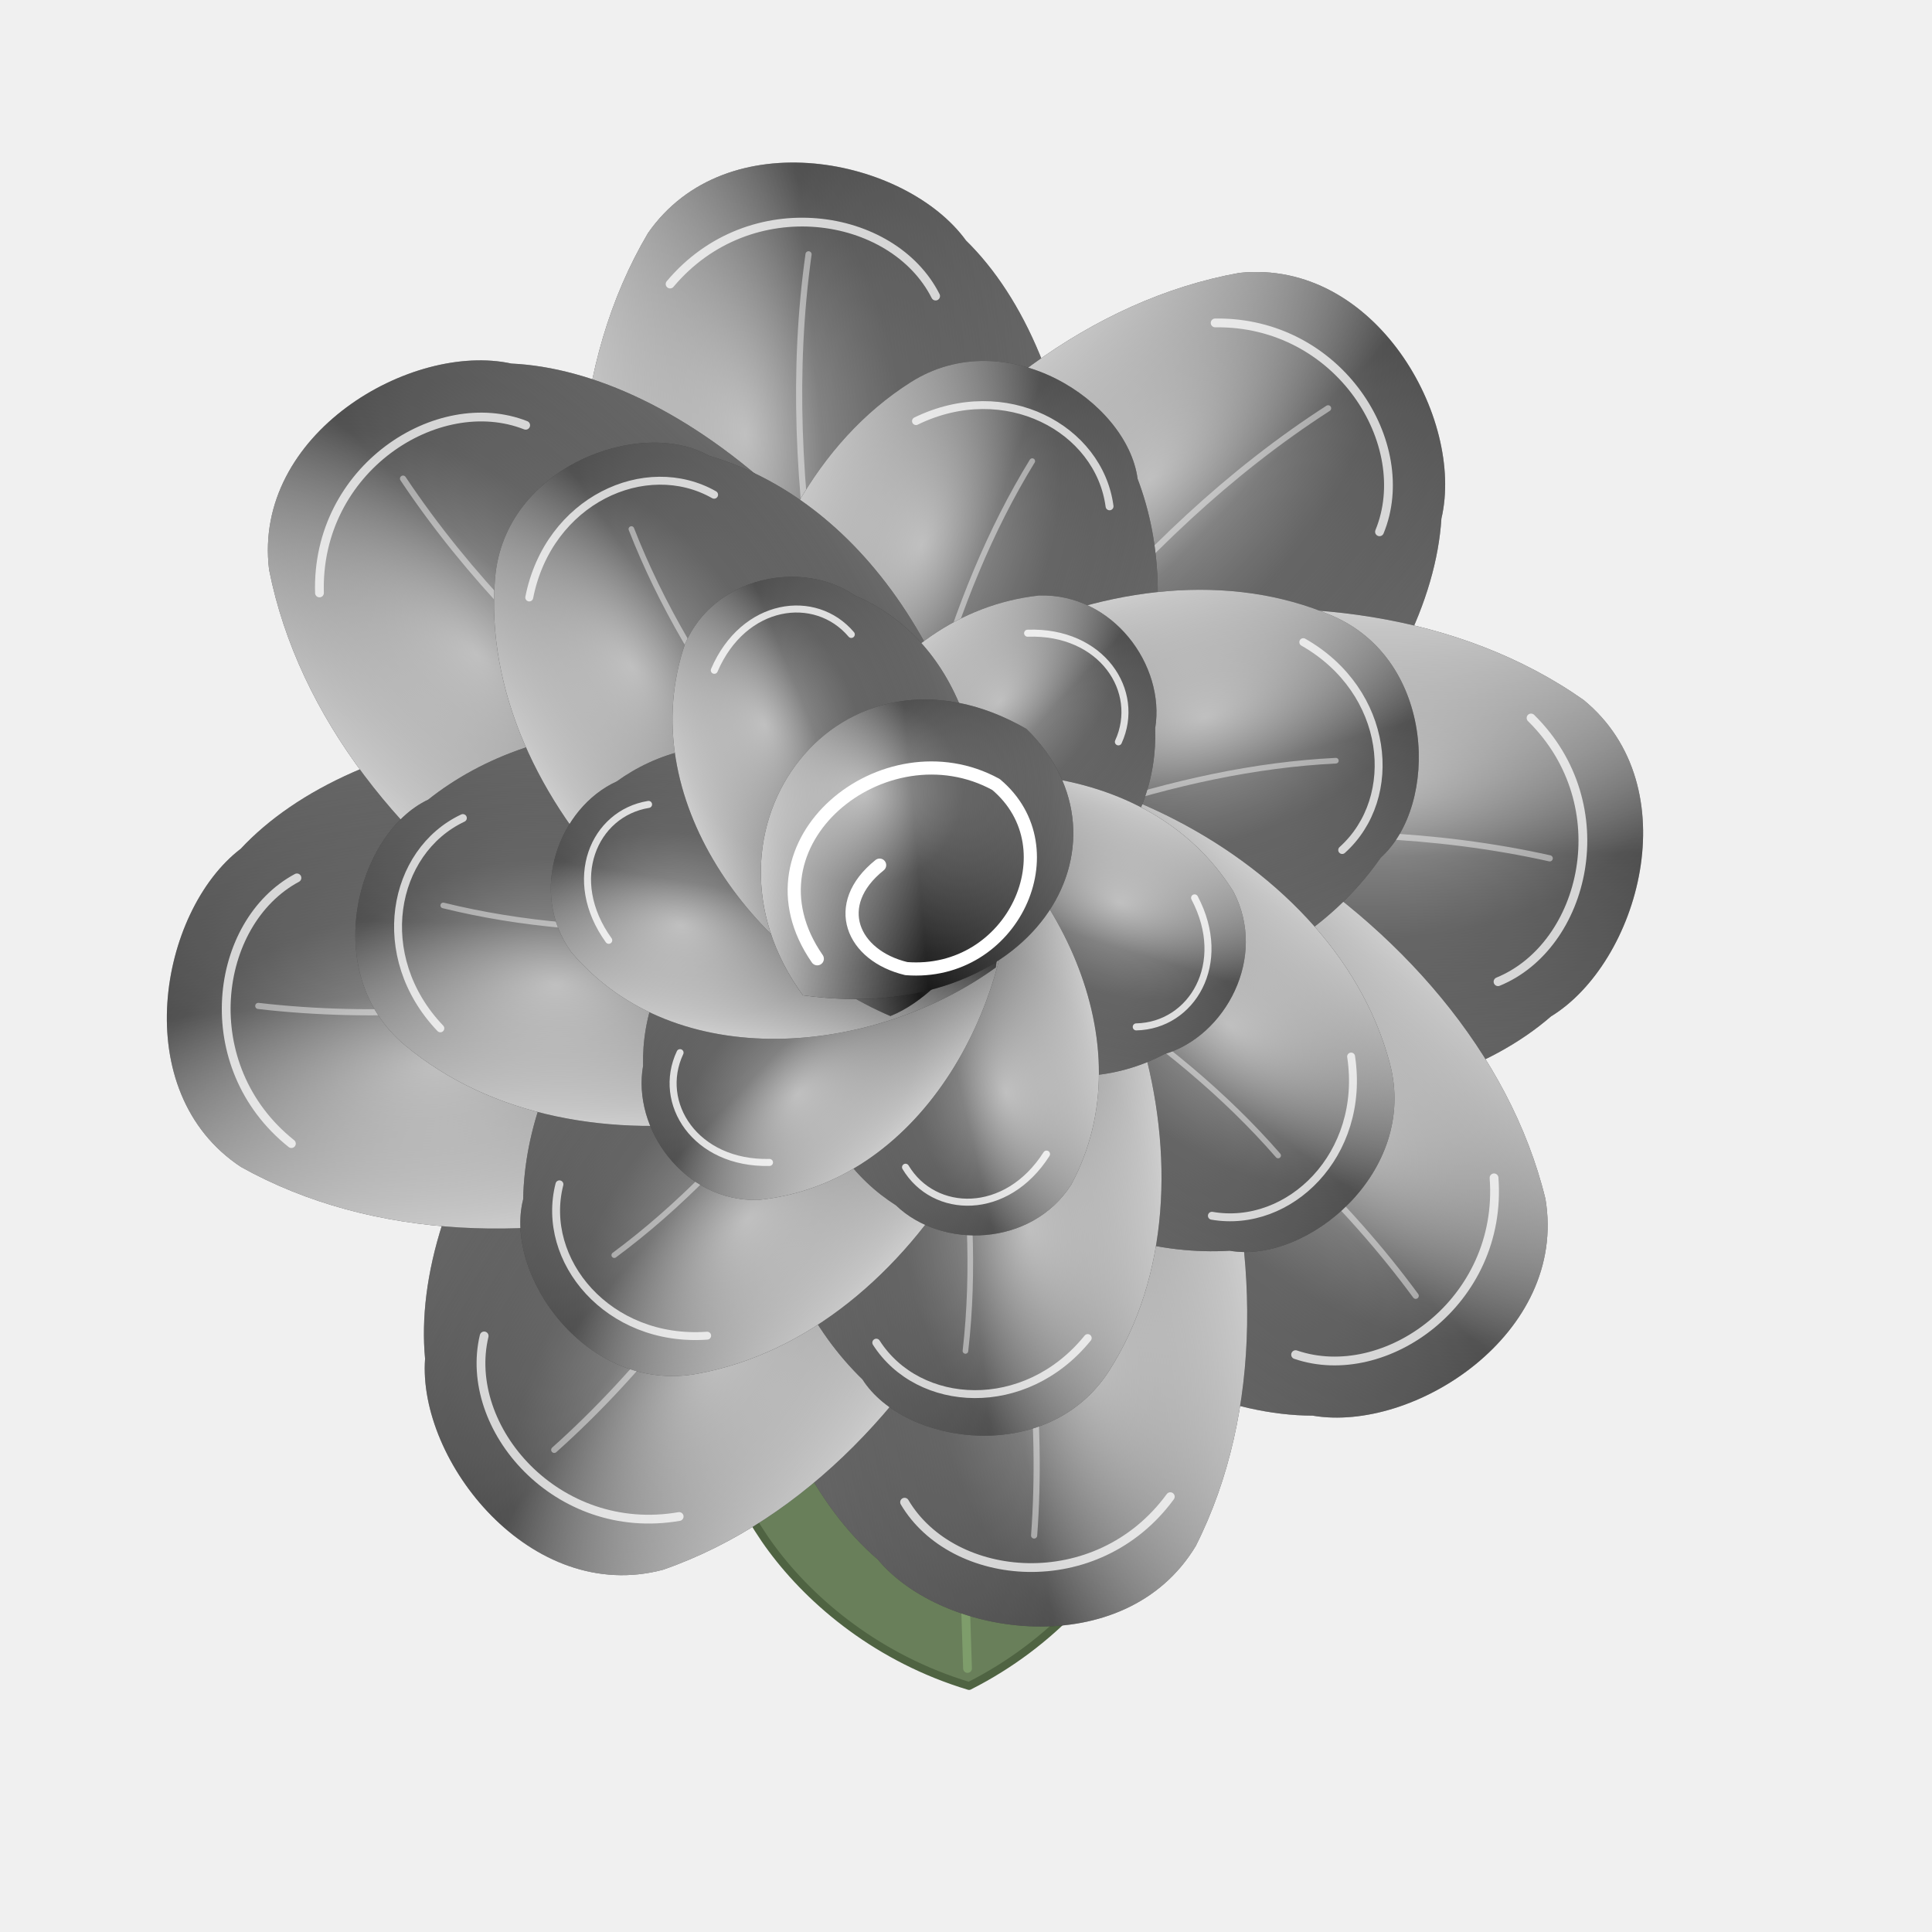
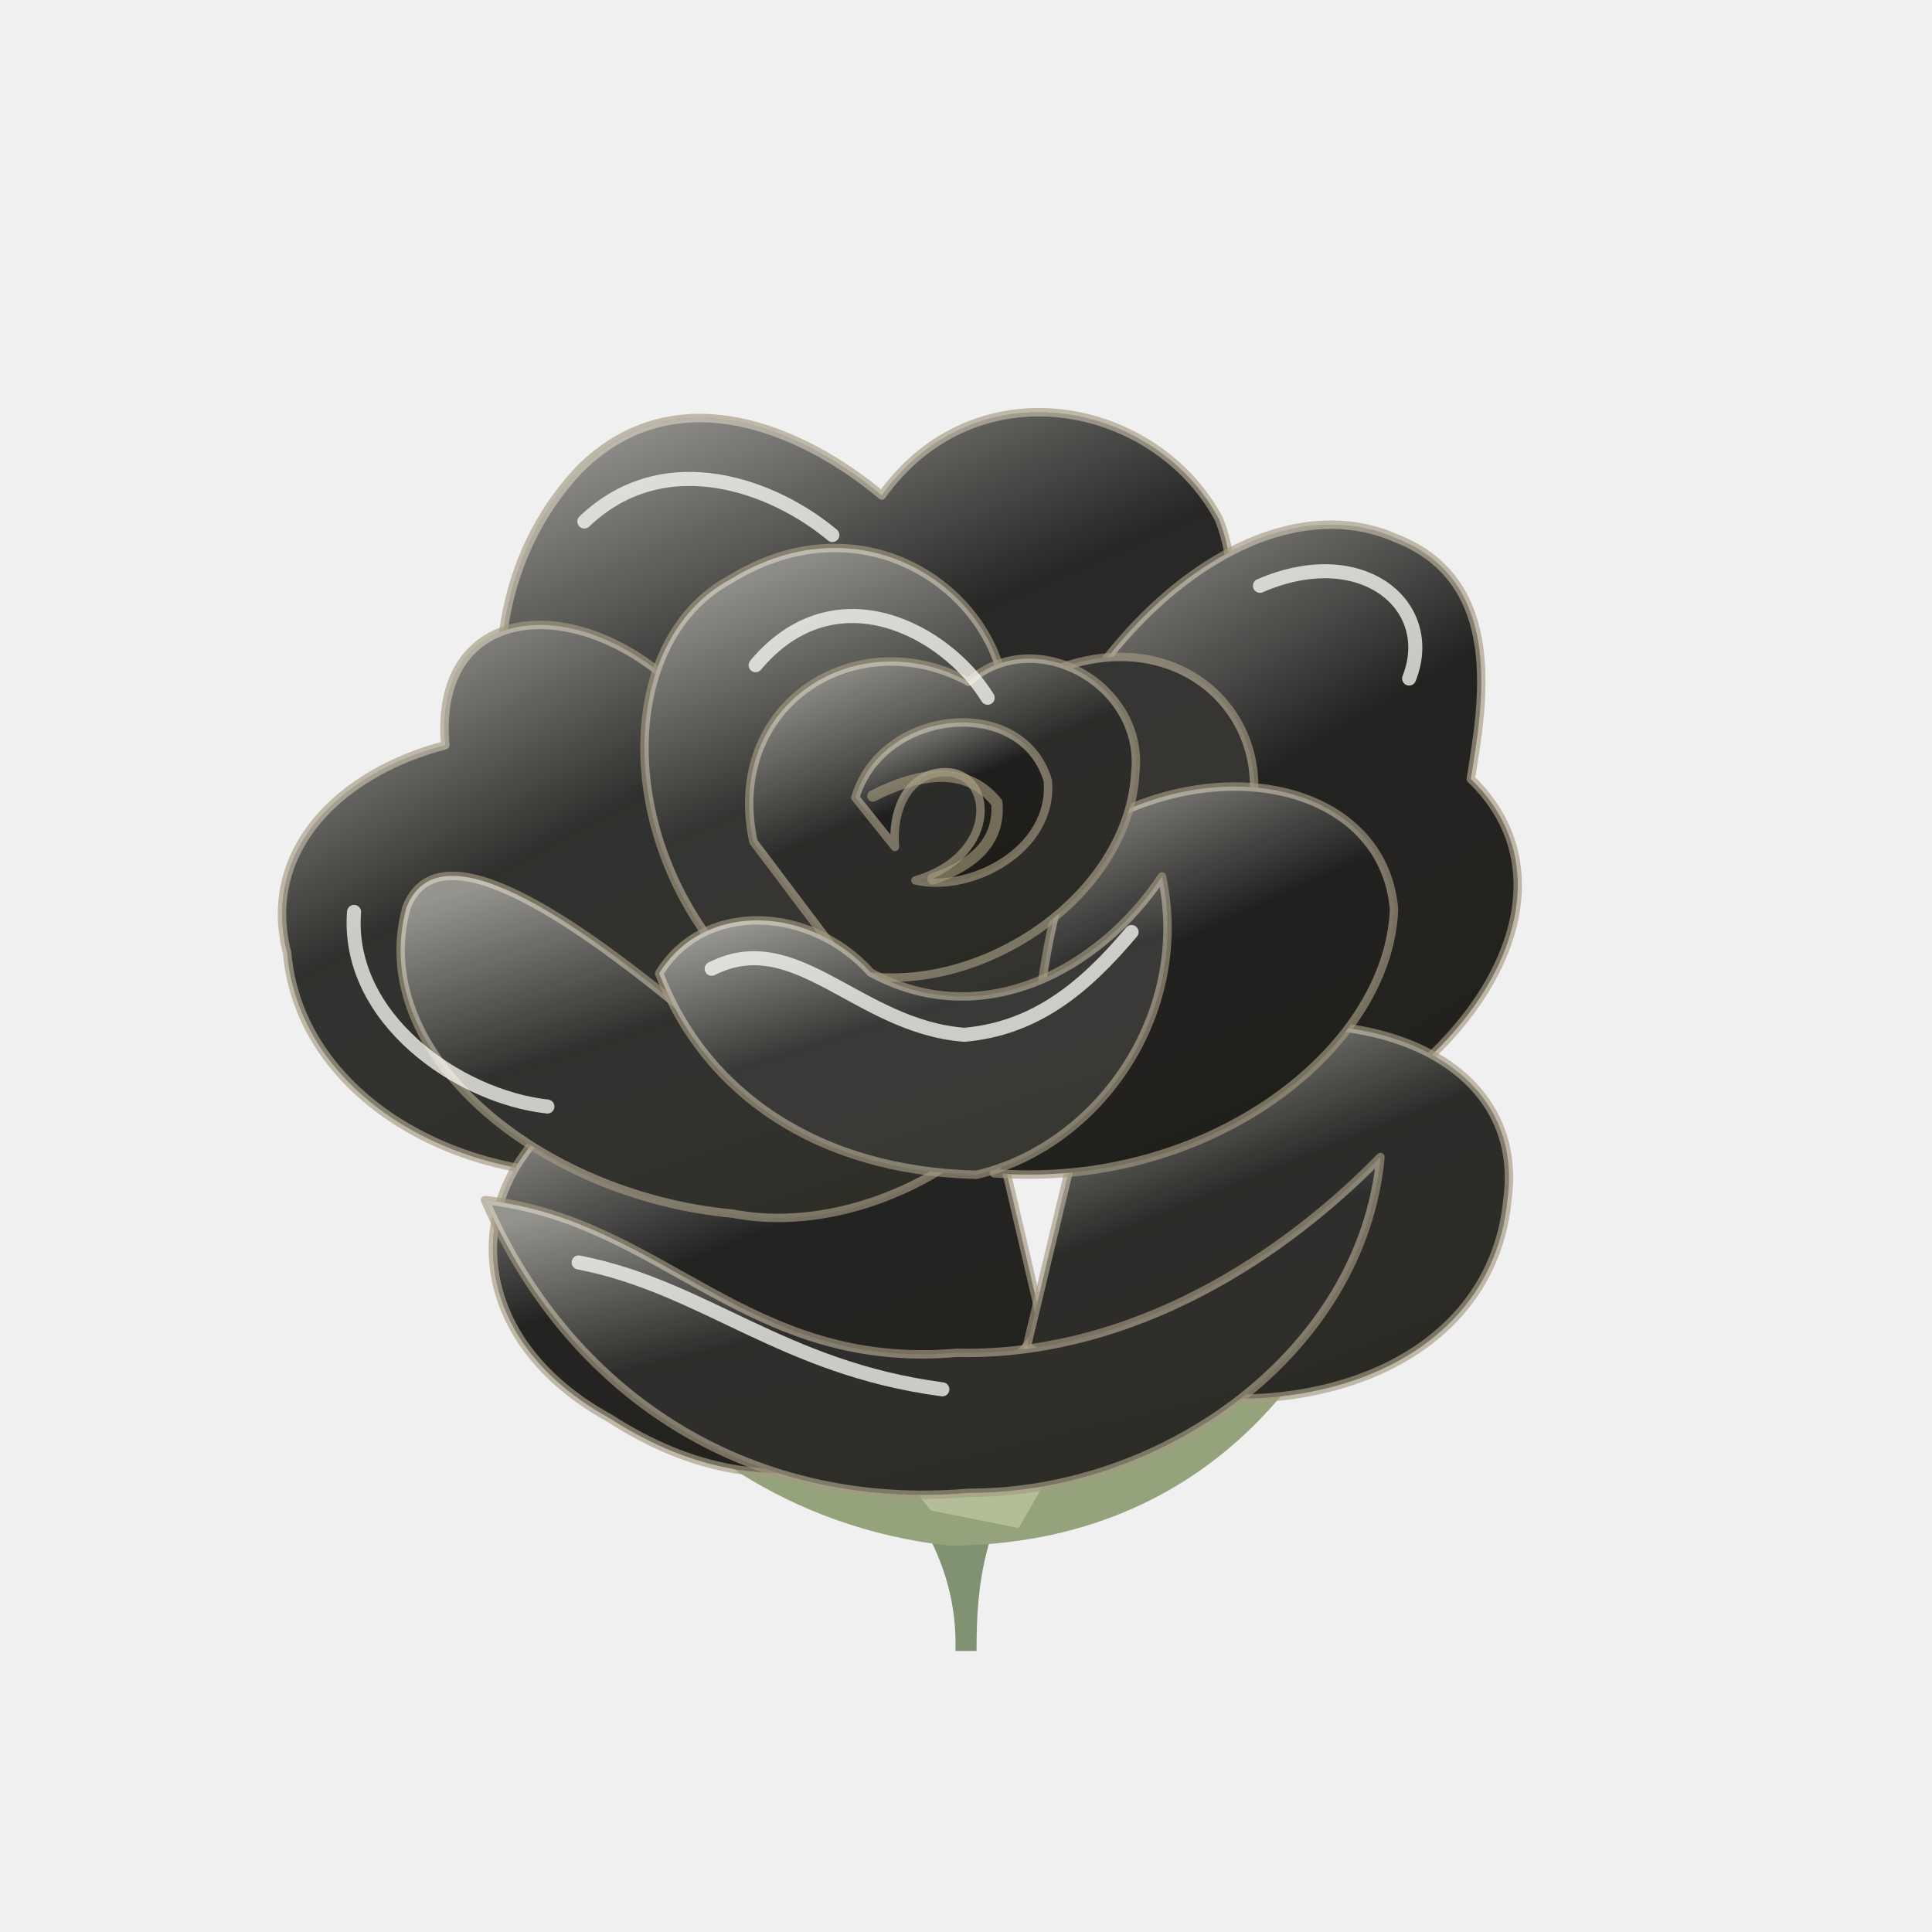
<svg xmlns="http://www.w3.org/2000/svg" width="110" height="110" viewBox="0 0 110 110" stroke-linecap="round" stroke-linejoin="round">
  <defs>
-     <radialGradient id="g-petal-light" cx="35%" cy="30%" r="70%">
-       <stop offset="0%" stop-color="#ffffff" stop-opacity="0.65" />
-       <stop offset="45%" stop-color="#ffffff" stop-opacity="0.25" />
-       <stop offset="85%" stop-color="#ffffff" stop-opacity="0.05" />
-       <stop offset="100%" stop-color="#000000" stop-opacity="0.06" />
-     </radialGradient>
-     <linearGradient id="g-rim" x1="0" y1="0" x2="1" y2="0">
-       <stop offset="0%" stop-color="#ffffff" stop-opacity="0.75" />
-       <stop offset="50%" stop-color="#ffffff" stop-opacity="0.1" />
-       <stop offset="100%" stop-color="#ffffff" stop-opacity="0.4" />
+     <linearGradient id="gardenia-wax-plane" x1=".2" y1="0" x2=".6" y2="1">
+       <stop stop-color="#fffdf5" stop-opacity=".55" />
+       <stop offset=".45" stop-color="#fffdf5" stop-opacity=".12" />
+       <stop offset="1" stop-color="#8d896d" stop-opacity=".2" />
    </linearGradient>
-     <g id="petal-tier-1">
-       <path d="M-4 8 C-16 -1 -21 -25 -11 -39 C-6 -45 4 -42 7 -37 C13 -30 15 -14 5 6 C1 9 -2 9 -4 8 Z" fill="__COLOR__" />
-       <path d="M-4 8 C-16 -1 -21 -25 -11 -39 C-6 -45 4 -42 7 -37 C13 -30 15 -14 5 6 C1 9 -2 9 -4 8 Z" fill="url(#g-petal-light)" />
-       <path d="M-4 8 C-16 -1 -21 -25 -11 -39 C-6 -45 4 -42 7 -37 C13 -30 15 -14 5 6 C1 9 -2 9 -4 8 Z" fill="url(#g-rim)" />
-       <path d="M-10 -36 C-5 -41 3 -39 5 -34" fill="none" stroke="#ffffff" stroke-width="0.5" opacity="0.75" />
-       <path d="M0 6 C-3 -10 -5 -24 -2 -37" fill="none" stroke="#ffffff" stroke-width="0.35" opacity="0.45" />
+   </defs>
+   <path d="M54.4 94C54.5 90 53 87 50 83L59 82C56 87 55.6 90 55.6 94Z" fill="#819272" />
+   <path d="M54 88C45 87 38 82 34 76L49 81L54 77L60 81L76 75C71 84 63 88 54 88Z" fill="#95a37d" />
+   <path d="M53 86L49 81L54 83L62 80L58 87Z" fill="#b3be98" />
+   <g transform="rotate(-5 55 83)">
+     <g>
+       <path d="M43 57C31 49 29 33 38 25C44 20 51 24 55 28C61 21 71 24 74 31C77 41 63 53 54 58Z" fill="__COLOR__" stroke="#a49a82" stroke-opacity=".65" stroke-width=".48" />
+       <path d="M43 57C31 49 29 33 38 25C44 20 51 24 55 28C61 21 71 24 74 31C77 41 63 53 54 58Z" fill="url(#gardenia-wax-plane)" />
+       <path d="M43 57C31 49 29 33 38 25C44 20 51 24 55 28C61 21 71 24 74 31C77 41 63 53 54 58Z" fill="#fffdf5" opacity="0.04" />
    </g>
-     <g id="petal-tier-2">
-       <path d="M-3.5 7 C-13 0 -17 -18 -9 -28 C-5 -33 3 -31 5 -27 C10 -21 12 -10 4 5 C1 7 -1.5 8 -3.5 7 Z" fill="__COLOR__" />
-       <path d="M-3.5 7 C-13 0 -17 -18 -9 -28 C-5 -33 3 -31 5 -27 C10 -21 12 -10 4 5 C1 7 -1.5 8 -3.5 7 Z" fill="url(#g-petal-light)" />
-       <path d="M-3.5 7 C-13 0 -17 -18 -9 -28 C-5 -33 3 -31 5 -27 C10 -21 12 -10 4 5 C1 7 -1.5 8 -3.5 7 Z" fill="url(#g-rim)" />
-       <path d="M-8 -26 C-4 -30 2 -29 4 -25" fill="none" stroke="#ffffff" stroke-width="0.45" opacity="0.75" />
-       <path d="M0 5 C-2 -7 -3 -17 -1 -26" fill="none" stroke="#ffffff" stroke-width="0.32" opacity="0.45" />
+     <g>
+       <path d="M59 55C61 40 75 28 84 33C90 36 88 43 87 47C94 55 83 67 69 68Z" fill="__COLOR__" stroke="#a49a82" stroke-opacity=".65" stroke-width=".48" />
+       <path d="M59 55C61 40 75 28 84 33C90 36 88 43 87 47C94 55 83 67 69 68Z" fill="url(#gardenia-wax-plane)" />
+       <path d="M59 55C61 40 75 28 84 33C90 36 88 43 87 47C94 55 83 67 69 68Z" fill="#fffdf5" opacity="0.02" />
    </g>
-     <g id="petal-tier-3">
-       <path d="M-3 6 C-9 0 -12 -11 -6 -18 C-3 -21 2 -20 4 -17 C8 -13 9 -6 3 4 C1 5 -1 6 -3 6 Z" fill="__COLOR__" />
-       <path d="M-3 6 C-9 0 -12 -11 -6 -18 C-3 -21 2 -20 4 -17 C8 -13 9 -6 3 4 C1 5 -1 6 -3 6 Z" fill="url(#g-petal-light)" />
-       <path d="M-3 6 C-9 0 -12 -11 -6 -18 C-3 -21 2 -20 4 -17 C8 -13 9 -6 3 4 C1 5 -1 6 -3 6 Z" fill="url(#g-rim)" />
-       <path d="M-5 -16 C-2 -19 2 -18 3 -15" fill="none" stroke="#ffffff" stroke-width="0.4" opacity="0.8" />
+     <g>
+       <path d="M44 64C32 68 19 61 19 51C18 45 23 41 29 40C29 31 39 32 44 40C49 48 51 57 44 64Z" fill="__COLOR__" stroke="#a49a82" stroke-opacity=".65" stroke-width=".48" />
+       <path d="M44 64C32 68 19 61 19 51C18 45 23 41 29 40C29 31 39 32 44 40C49 48 51 57 44 64Z" fill="url(#gardenia-wax-plane)" />
+       <path d="M44 64C32 68 19 61 19 51C18 45 23 41 29 40C29 31 39 32 44 40C49 48 51 57 44 64Z" fill="#fffdf5" opacity="0.08" />
    </g>
-   </defs>
-   <g transform="rotate(-5.0 55 94)">
-     <path d="M55 96 C45 92 41 82 43 80 L53 87 L56 75 L60 87 L67 80 C69 82 65 92 55 96 Z" fill="#697f5a" stroke="#4f6342" stroke-width="0.45" />
-     <path d="M55 95 L56 77" fill="none" stroke="#8cb077" stroke-width="0.5" opacity="0.6" />
-     <g transform="translate(55 51)">
-       <use href="#petal-tier-1" transform="rotate(0.000)" />
-       <use href="#petal-tier-1" transform="rotate(49.207)" />
-       <use href="#petal-tier-1" transform="rotate(94.546)" />
-       <use href="#petal-tier-1" transform="rotate(135.706)" />
-       <use href="#petal-tier-1" transform="rotate(176.216)" />
-       <use href="#petal-tier-1" transform="rotate(220.205)" />
-       <use href="#petal-tier-1" transform="rotate(268.603)" />
-       <use href="#petal-tier-1" transform="rotate(318.285)" />
+     <g>
+       <path d="M37 60C28 63 26 73 35 79C44 86 53 83 60 76L58 62Z" fill="__COLOR__" stroke="#a49a82" stroke-opacity=".65" stroke-width=".48" />
+       <path d="M37 60C28 63 26 73 35 79C44 86 53 83 60 76L58 62Z" fill="url(#gardenia-wax-plane)" />
+       <path d="M37 60C28 63 26 73 35 79C44 86 53 83 60 76L58 62Z" fill="#fffdf5" opacity="0.02" />
    </g>
-     <g transform="translate(55 51)">
-       <use href="#petal-tier-2" transform="rotate(24.000)" />
-       <use href="#petal-tier-2" transform="rotate(79.636)" />
-       <use href="#petal-tier-2" transform="rotate(131.404)" />
-       <use href="#petal-tier-2" transform="rotate(178.991)" />
-       <use href="#petal-tier-2" transform="rotate(225.930)" />
-       <use href="#petal-tier-2" transform="rotate(276.348)" />
-       <use href="#petal-tier-2" transform="rotate(331.174)" />
+     <g>
+       <path d="M64 62C77 57 89 62 87 71C85 82 70 84 59 77Z" fill="__COLOR__" stroke="#a49a82" stroke-opacity=".65" stroke-width=".48" />
+       <path d="M64 62C77 57 89 62 87 71C85 82 70 84 59 77Z" fill="url(#gardenia-wax-plane)" />
+       <path d="M64 62C77 57 89 62 87 71C85 82 70 84 59 77Z" fill="#fffdf5" opacity="0.06" />
    </g>
-     <g transform="translate(55 51)">
-       <use href="#petal-tier-3" transform="rotate(48.000)" />
-       <use href="#petal-tier-3" transform="rotate(112.207)" />
-       <use href="#petal-tier-3" transform="rotate(172.546)" />
-       <use href="#petal-tier-3" transform="rotate(228.706)" />
-       <use href="#petal-tier-3" transform="rotate(284.216)" />
-       <use href="#petal-tier-3" transform="rotate(343.205)" />
+     <g>
+       <path d="M45 55C38 47 39 35 46 32C54 28 61 34 61 40C70 35 77 42 74 49C70 57 56 60 45 55Z" fill="__COLOR__" stroke="#a49a82" stroke-opacity=".65" stroke-width=".48" />
+       <path d="M45 55C38 47 39 35 46 32C54 28 61 34 61 40C70 35 77 42 74 49C70 57 56 60 45 55Z" fill="url(#gardenia-wax-plane)" />
+       <path d="M45 55C38 47 39 35 46 32C54 28 61 34 61 40C70 35 77 42 74 49C70 57 56 60 45 55Z" fill="#fffdf5" opacity="0.1" />
    </g>
-     <g transform="translate(55 51)">
-       <path d="M-6 5 C-12 -5 -2 -16 8 -9 C14 -2 7 8 -6 5 Z" fill="__COLOR__" />
-       <path d="M-6 5 C-12 -5 -2 -16 8 -9 C14 -2 7 8 -6 5 Z" fill="url(#g-petal-light)" />
-       <path d="M-6 5 C-12 -5 -2 -16 8 -9 C14 -2 7 8 -6 5 Z" fill="url(#g-rim)" />
-       <path d="M-5 3 C-9 -4 0 -10 6 -6 C10 -2 6 5 0 4 C-3 3 -4 0 -1 -2" fill="none" stroke="#ffffff" stroke-width="0.75" stroke-linecap="round" />
+     <g>
+       <path d="M42 57C34 49 28 45 26 49C23 57 32 66 43 68C50 70 59 66 62 60C54 62 49 60 42 57Z" fill="__COLOR__" stroke="#a49a82" stroke-opacity=".65" stroke-width=".48" />
+       <path d="M42 57C34 49 28 45 26 49C23 57 32 66 43 68C50 70 59 66 62 60C54 62 49 60 42 57Z" fill="url(#gardenia-wax-plane)" />
+       <path d="M42 57C34 49 28 45 26 49C23 57 32 66 43 68C50 70 59 66 62 60C54 62 49 60 42 57Z" fill="#fffdf5" opacity="0.08" />
    </g>
+     <g>
+       <path d="M65 48C73 44 82 47 82 54C81 62 70 69 58 67C62 60 61 54 65 48Z" fill="__COLOR__" stroke="#a49a82" stroke-opacity=".65" stroke-width=".48" />
+       <path d="M65 48C73 44 82 47 82 54C81 62 70 69 58 67C62 60 61 54 65 48Z" fill="url(#gardenia-wax-plane)" />
+       <path d="M65 48C73 44 82 47 82 54C81 62 70 69 58 67C62 60 61 54 65 48Z" fill="#fffdf5" opacity="0.01" />
+     </g>
+     <g>
+       <path d="M46 47C45 39 53 35 59 39C63 36 69 40 68 45C67 52 58 57 51 55Z" fill="__COLOR__" stroke="#a49a82" stroke-opacity=".65" stroke-width=".48" />
+       <path d="M46 47C45 39 53 35 59 39C63 36 69 40 68 45C67 52 58 57 51 55Z" fill="url(#gardenia-wax-plane)" />
+       <path d="M46 47C45 39 53 35 59 39C63 36 69 40 68 45C67 52 58 57 51 55Z" fill="#fffdf5" opacity="0.06" />
+     </g>
+     <g>
+       <path d="M52 45C54 40 62 40 63 45C63 49 58 51 55 50C60 49 60 44 57 44C55 44 54 46 54 48Z" fill="__COLOR__" stroke="#a49a82" stroke-opacity=".65" stroke-width=".48" />
+       <path d="M52 45C54 40 62 40 63 45C63 49 58 51 55 50C60 49 60 44 57 44C55 44 54 46 54 48Z" fill="url(#gardenia-wax-plane)" />
+       <path d="M52 45C54 40 62 40 63 45C63 49 58 51 55 50C60 49 60 44 57 44C55 44 54 46 54 48Z" fill="#fffdf5" opacity="0.0" />
+     </g>
+     <g>
+       <path d="M40 54C43 50 49 51 52 55C58 59 65 56 69 51C70 59 64 66 57 67C48 66 42 61 40 54Z" fill="__COLOR__" stroke="#a49a82" stroke-opacity=".65" stroke-width=".48" />
+       <path d="M40 54C43 50 49 51 52 55C58 59 65 56 69 51C70 59 64 66 57 67C48 66 42 61 40 54Z" fill="url(#gardenia-wax-plane)" />
+       <path d="M40 54C43 50 49 51 52 55C58 59 65 56 69 51C70 59 64 66 57 67C48 66 42 61 40 54Z" fill="#fffdf5" opacity="0.12" />
+     </g>
+     <g>
+       <path d="M29 66C39 68 43 77 55 77C64 78 73 74 80 68C78 79 66 86 55 85C43 85 33 78 29 66Z" fill="__COLOR__" stroke="#a49a82" stroke-opacity=".65" stroke-width=".48" />
+       <path d="M29 66C39 68 43 77 55 77C64 78 73 74 80 68C78 79 66 86 55 85C43 85 33 78 29 66Z" fill="url(#gardenia-wax-plane)" />
+       <path d="M29 66C39 68 43 77 55 77C64 78 73 74 80 68C78 79 66 86 55 85C43 85 33 78 29 66Z" fill="#fffdf5" opacity="0.07" />
+     </g>
+     <g fill="none" stroke="#fffdf6" stroke-opacity=".75" stroke-width=".8">
+       <path d="M38 28C43 24 49 27 52 30M76 35C82 33 86 37 84 41M23 49C22 55 28 60 33 61M47 37C52 32 58 36 60 40M43 54C48 52 51 58 57 59C61 59 64 57 67 54M34 70C41 72 45 77 54 79" />
+     </g>
+     <path d="M53 45Q58 43 60 46Q60 49 56 50" fill="none" stroke="#aaa080" stroke-opacity=".6" stroke-width=".65" />
  </g>
</svg>
